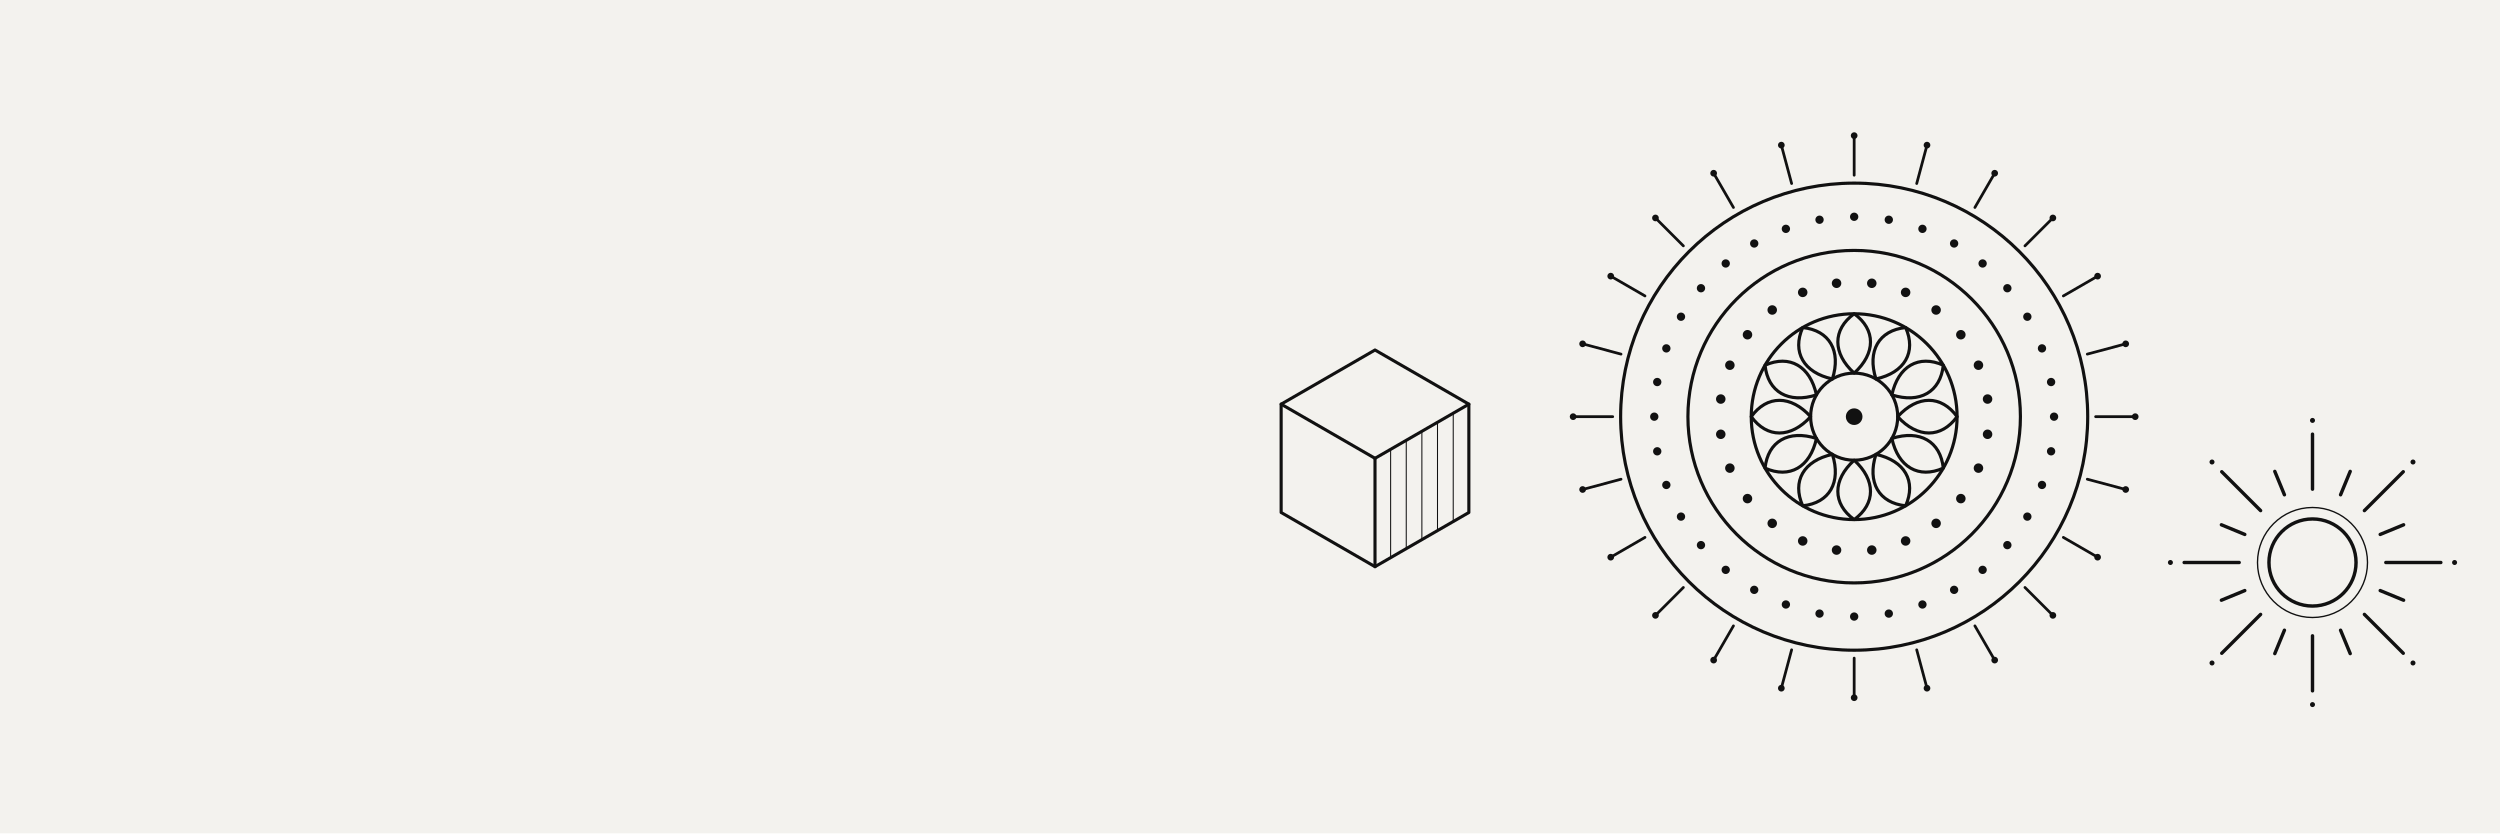
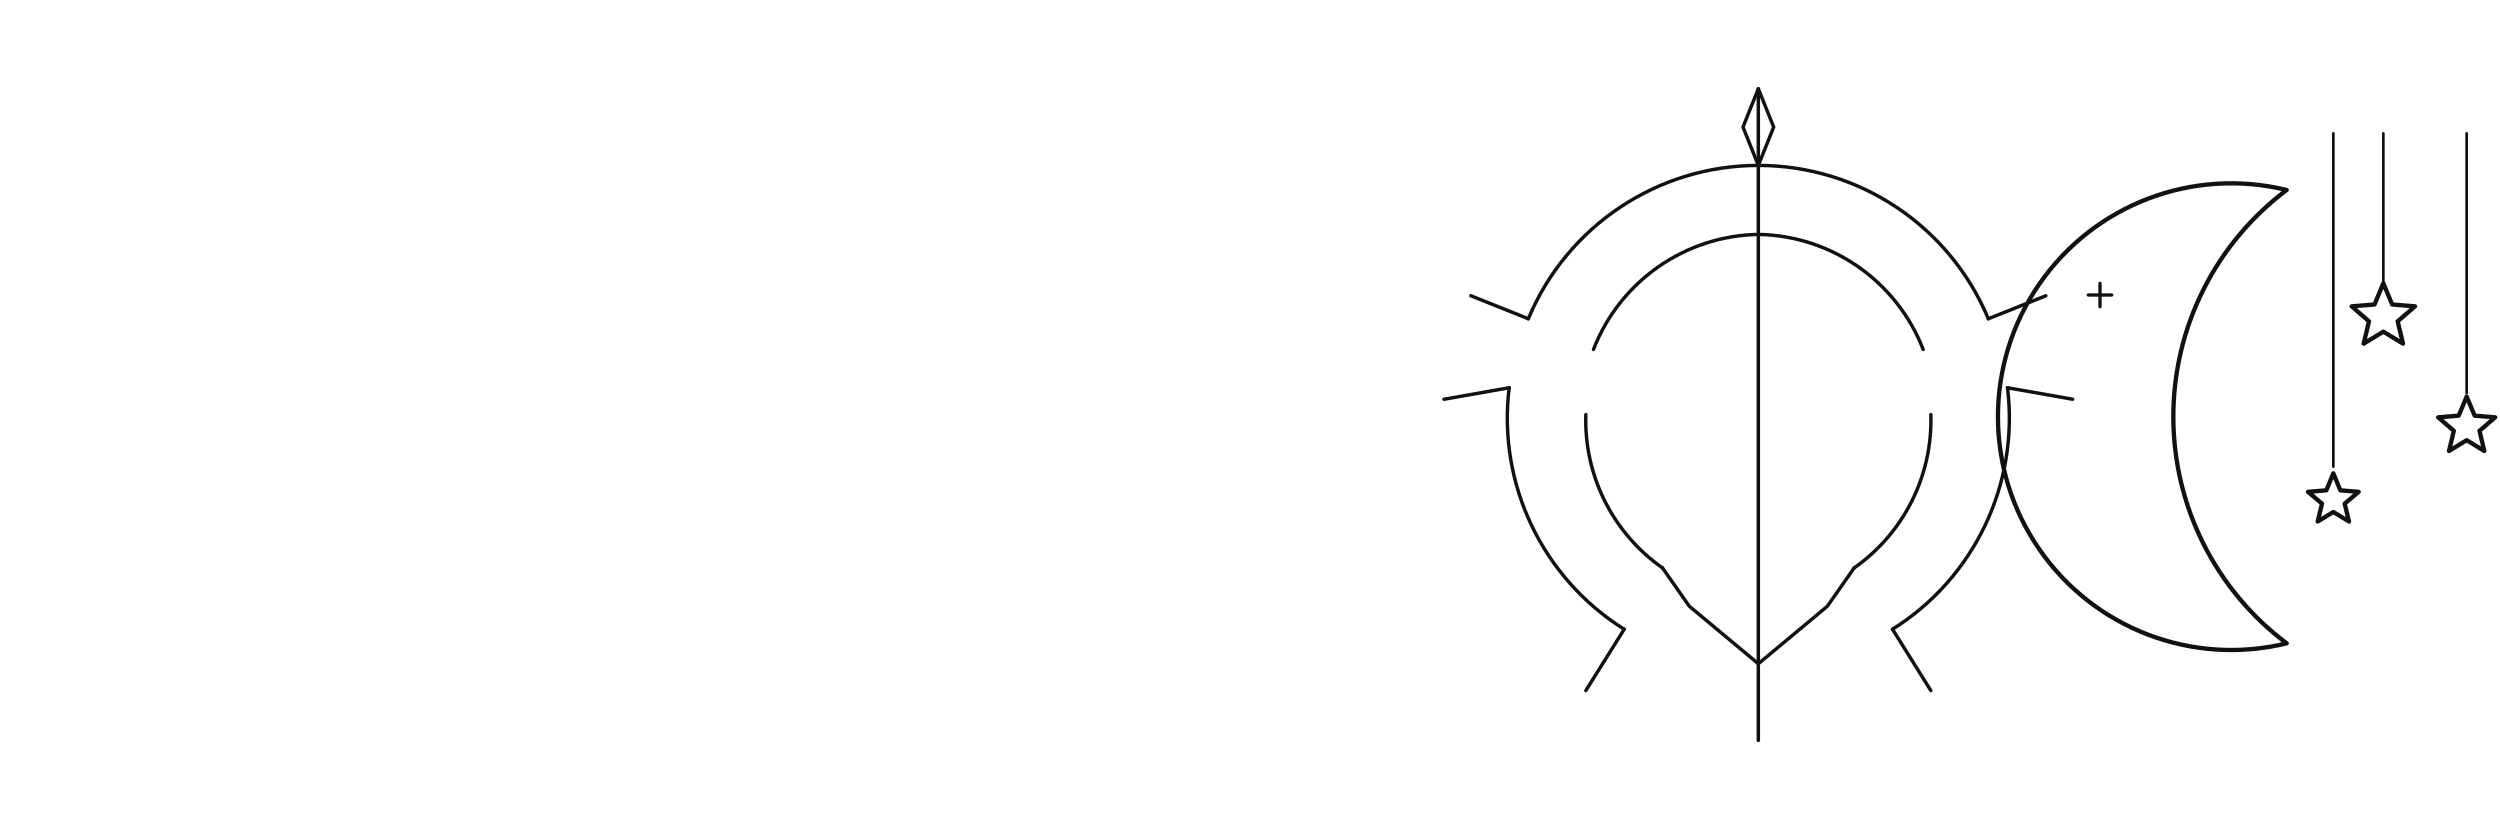
<svg xmlns="http://www.w3.org/2000/svg" viewBox="0 0 1200 400" width="1200" height="400">
-   <rect width="1200" height="400" fill="#f3f2ee" />
-   <g transform="translate(700 10) scale(0.95)">
-     <g fill="none" stroke="#111111" stroke-width="1.6" stroke-linecap="round" stroke-linejoin="round">
-       <circle cx="200" cy="200" r="22" />
-       <circle cx="200" cy="200" r="52" />
-       <circle cx="200" cy="200" r="84" />
-       <circle cx="200" cy="200" r="118" />
-       <g transform="rotate(0 200 200)">
-         <path d="M200 178 C 211 168, 211 156, 200 148 C 189 156, 189 168, 200 178 Z" />
+   <g transform="translate(660 15) scale(0.92)">
+     <g fill="none" stroke="#111111" stroke-width="1.8" stroke-linecap="round" stroke-linejoin="round">
+       <path d="M200 30 L200 370" />
+       <path d="M200 30 L208 50 L200 70 L192 50 Z" />
+       <path d="M200 70 A130 130 0 0 1 320 150" />
+       <path d="M330 186 A130 130 0 0 1 270 312" />
+       <path d="M200 106 A94 94 0 0 1 286 166" />
+       <path d="M290 200 A94 94 0 0 1 250 280" />
+       <path d="M320 150 L350 138" />
+       <path d="M330 186 L364 192" />
+       <path d="M270 312 L290 344" />
+       <path d="M200 330 L236 300 L250 280" />
+       <g transform="translate(400 0) scale(-1 1)">
+         <path d="M200 70 A130 130 0 0 1 320 150" />
+         <path d="M330 186 A130 130 0 0 1 270 312" />
+         <path d="M200 106 A94 94 0 0 1 286 166" />
+         <path d="M290 200 A94 94 0 0 1 250 280" />
+         <path d="M320 150 L350 138" />
+         <path d="M330 186 L364 192" />
+         <path d="M270 312 L290 344" />
+         <path d="M200 330 L236 300 L250 280" />
      </g>
-       <g transform="rotate(30 200 200)">
-         <path d="M200 178 C 211 168, 211 156, 200 148 C 189 156, 189 168, 200 178 Z" />
-       </g>
-       <g transform="rotate(60 200 200)">
-         <path d="M200 178 C 211 168, 211 156, 200 148 C 189 156, 189 168, 200 178 Z" />
-       </g>
-       <g transform="rotate(90 200 200)">
-         <path d="M200 178 C 211 168, 211 156, 200 148 C 189 156, 189 168, 200 178 Z" />
-       </g>
-       <g transform="rotate(120 200 200)">
-         <path d="M200 178 C 211 168, 211 156, 200 148 C 189 156, 189 168, 200 178 Z" />
-       </g>
-       <g transform="rotate(150 200 200)">
-         <path d="M200 178 C 211 168, 211 156, 200 148 C 189 156, 189 168, 200 178 Z" />
-       </g>
-       <g transform="rotate(180 200 200)">
-         <path d="M200 178 C 211 168, 211 156, 200 148 C 189 156, 189 168, 200 178 Z" />
-       </g>
-       <g transform="rotate(210 200 200)">
-         <path d="M200 178 C 211 168, 211 156, 200 148 C 189 156, 189 168, 200 178 Z" />
-       </g>
-       <g transform="rotate(240 200 200)">
-         <path d="M200 178 C 211 168, 211 156, 200 148 C 189 156, 189 168, 200 178 Z" />
-       </g>
-       <g transform="rotate(270 200 200)">
-         <path d="M200 178 C 211 168, 211 156, 200 148 C 189 156, 189 168, 200 178 Z" />
-       </g>
-       <g transform="rotate(300 200 200)">
-         <path d="M200 178 C 211 168, 211 156, 200 148 C 189 156, 189 168, 200 178 Z" />
-       </g>
-       <g transform="rotate(330 200 200)">
-         <path d="M200 178 C 211 168, 211 156, 200 148 C 189 156, 189 168, 200 178 Z" />
-       </g>
-       <circle cx="267.4" cy="208.9" r="2.4" fill="#111111" stroke="none" />
-       <circle cx="262.8" cy="226" r="2.4" fill="#111111" stroke="none" />
-       <circle cx="253.9" cy="241.4" r="2.4" fill="#111111" stroke="none" />
-       <circle cx="241.4" cy="253.9" r="2.4" fill="#111111" stroke="none" />
-       <circle cx="226" cy="262.8" r="2.4" fill="#111111" stroke="none" />
-       <circle cx="208.9" cy="267.4" r="2.4" fill="#111111" stroke="none" />
-       <circle cx="191.1" cy="267.4" r="2.4" fill="#111111" stroke="none" />
-       <circle cx="174" cy="262.8" r="2.4" fill="#111111" stroke="none" />
-       <circle cx="158.6" cy="253.9" r="2.4" fill="#111111" stroke="none" />
-       <circle cx="146.1" cy="241.4" r="2.4" fill="#111111" stroke="none" />
-       <circle cx="137.2" cy="226" r="2.4" fill="#111111" stroke="none" />
-       <circle cx="132.6" cy="208.9" r="2.4" fill="#111111" stroke="none" />
-       <circle cx="132.6" cy="191.1" r="2.4" fill="#111111" stroke="none" />
-       <circle cx="137.2" cy="174" r="2.4" fill="#111111" stroke="none" />
-       <circle cx="146.1" cy="158.6" r="2.4" fill="#111111" stroke="none" />
-       <circle cx="158.6" cy="146.1" r="2.4" fill="#111111" stroke="none" />
-       <circle cx="174" cy="137.2" r="2.4" fill="#111111" stroke="none" />
-       <circle cx="191.1" cy="132.6" r="2.4" fill="#111111" stroke="none" />
-       <circle cx="208.9" cy="132.6" r="2.4" fill="#111111" stroke="none" />
-       <circle cx="226" cy="137.2" r="2.4" fill="#111111" stroke="none" />
-       <circle cx="241.4" cy="146.1" r="2.4" fill="#111111" stroke="none" />
-       <circle cx="253.9" cy="158.6" r="2.4" fill="#111111" stroke="none" />
-       <circle cx="262.8" cy="174" r="2.4" fill="#111111" stroke="none" />
-       <circle cx="267.4" cy="191.1" r="2.4" fill="#111111" stroke="none" />
-       <circle cx="301" cy="200" r="2.1" fill="#111111" stroke="none" />
-       <circle cx="299.5" cy="217.5" r="2.1" fill="#111111" stroke="none" />
-       <circle cx="294.9" cy="234.5" r="2.1" fill="#111111" stroke="none" />
-       <circle cx="287.5" cy="250.5" r="2.1" fill="#111111" stroke="none" />
-       <circle cx="277.4" cy="264.9" r="2.1" fill="#111111" stroke="none" />
-       <circle cx="264.9" cy="277.4" r="2.1" fill="#111111" stroke="none" />
-       <circle cx="250.5" cy="287.5" r="2.1" fill="#111111" stroke="none" />
-       <circle cx="234.5" cy="294.9" r="2.1" fill="#111111" stroke="none" />
-       <circle cx="217.5" cy="299.5" r="2.1" fill="#111111" stroke="none" />
-       <circle cx="200" cy="301" r="2.1" fill="#111111" stroke="none" />
-       <circle cx="182.5" cy="299.5" r="2.1" fill="#111111" stroke="none" />
-       <circle cx="165.5" cy="294.9" r="2.1" fill="#111111" stroke="none" />
-       <circle cx="149.5" cy="287.5" r="2.1" fill="#111111" stroke="none" />
-       <circle cx="135.1" cy="277.4" r="2.1" fill="#111111" stroke="none" />
-       <circle cx="122.6" cy="264.9" r="2.1" fill="#111111" stroke="none" />
-       <circle cx="112.5" cy="250.5" r="2.1" fill="#111111" stroke="none" />
-       <circle cx="105.1" cy="234.5" r="2.1" fill="#111111" stroke="none" />
-       <circle cx="100.5" cy="217.5" r="2.1" fill="#111111" stroke="none" />
-       <circle cx="99" cy="200" r="2.1" fill="#111111" stroke="none" />
-       <circle cx="100.5" cy="182.5" r="2.1" fill="#111111" stroke="none" />
-       <circle cx="105.1" cy="165.5" r="2.1" fill="#111111" stroke="none" />
-       <circle cx="112.5" cy="149.5" r="2.1" fill="#111111" stroke="none" />
-       <circle cx="122.6" cy="135.1" r="2.1" fill="#111111" stroke="none" />
-       <circle cx="135.1" cy="122.6" r="2.1" fill="#111111" stroke="none" />
-       <circle cx="149.5" cy="112.5" r="2.1" fill="#111111" stroke="none" />
-       <circle cx="165.5" cy="105.1" r="2.1" fill="#111111" stroke="none" />
-       <circle cx="182.5" cy="100.5" r="2.1" fill="#111111" stroke="none" />
-       <circle cx="200" cy="99" r="2.1" fill="#111111" stroke="none" />
-       <circle cx="217.5" cy="100.5" r="2.1" fill="#111111" stroke="none" />
-       <circle cx="234.5" cy="105.1" r="2.1" fill="#111111" stroke="none" />
-       <circle cx="250.5" cy="112.5" r="2.1" fill="#111111" stroke="none" />
-       <circle cx="264.9" cy="122.6" r="2.1" fill="#111111" stroke="none" />
-       <circle cx="277.4" cy="135.1" r="2.1" fill="#111111" stroke="none" />
-       <circle cx="287.5" cy="149.5" r="2.1" fill="#111111" stroke="none" />
-       <circle cx="294.9" cy="165.5" r="2.1" fill="#111111" stroke="none" />
-       <circle cx="299.5" cy="182.5" r="2.1" fill="#111111" stroke="none" />
-       <path d="M322 200 L342 200" stroke-width="1.4" />
-       <circle cx="342" cy="200" r="1.7" fill="#111111" stroke="none" />
-       <path d="M317.8 231.6 L337.2 236.8" stroke-width="1.4" />
-       <circle cx="337.2" cy="236.8" r="1.7" fill="#111111" stroke="none" />
-       <path d="M305.7 261 L323 271" stroke-width="1.4" />
-       <circle cx="323" cy="271" r="1.7" fill="#111111" stroke="none" />
-       <path d="M286.3 286.3 L300.4 300.4" stroke-width="1.4" />
-       <circle cx="300.4" cy="300.4" r="1.7" fill="#111111" stroke="none" />
-       <path d="M261 305.7 L271 323" stroke-width="1.4" />
-       <circle cx="271" cy="323" r="1.7" fill="#111111" stroke="none" />
-       <path d="M231.6 317.8 L236.8 337.2" stroke-width="1.4" />
-       <circle cx="236.8" cy="337.2" r="1.7" fill="#111111" stroke="none" />
-       <path d="M200 322 L200 342" stroke-width="1.4" />
-       <circle cx="200" cy="342" r="1.7" fill="#111111" stroke="none" />
-       <path d="M168.4 317.8 L163.2 337.2" stroke-width="1.4" />
-       <circle cx="163.2" cy="337.2" r="1.7" fill="#111111" stroke="none" />
-       <path d="M139 305.7 L129 323" stroke-width="1.4" />
-       <circle cx="129" cy="323" r="1.7" fill="#111111" stroke="none" />
-       <path d="M113.7 286.3 L99.6 300.4" stroke-width="1.4" />
-       <circle cx="99.6" cy="300.4" r="1.7" fill="#111111" stroke="none" />
-       <path d="M94.3 261 L77 271" stroke-width="1.4" />
-       <circle cx="77" cy="271" r="1.7" fill="#111111" stroke="none" />
-       <path d="M82.2 231.6 L62.8 236.8" stroke-width="1.4" />
-       <circle cx="62.8" cy="236.8" r="1.7" fill="#111111" stroke="none" />
-       <path d="M78 200 L58 200" stroke-width="1.4" />
-       <circle cx="58" cy="200" r="1.7" fill="#111111" stroke="none" />
-       <path d="M82.2 168.4 L62.8 163.2" stroke-width="1.4" />
-       <circle cx="62.8" cy="163.2" r="1.7" fill="#111111" stroke="none" />
-       <path d="M94.3 139 L77 129" stroke-width="1.4" />
-       <circle cx="77" cy="129" r="1.7" fill="#111111" stroke="none" />
-       <path d="M113.7 113.7 L99.6 99.6" stroke-width="1.4" />
-       <circle cx="99.6" cy="99.6" r="1.7" fill="#111111" stroke="none" />
-       <path d="M139 94.3 L129 77" stroke-width="1.4" />
-       <circle cx="129" cy="77" r="1.7" fill="#111111" stroke="none" />
-       <path d="M168.4 82.2 L163.2 62.8" stroke-width="1.4" />
-       <circle cx="163.2" cy="62.8" r="1.7" fill="#111111" stroke="none" />
-       <path d="M200 78 L200 58" stroke-width="1.4" />
-       <circle cx="200" cy="58" r="1.7" fill="#111111" stroke="none" />
-       <path d="M231.6 82.2 L236.8 62.8" stroke-width="1.4" />
-       <circle cx="236.8" cy="62.8" r="1.7" fill="#111111" stroke="none" />
-       <path d="M261 94.3 L271 77" stroke-width="1.4" />
-       <circle cx="271" cy="77" r="1.7" fill="#111111" stroke="none" />
-       <path d="M286.3 113.7 L300.4 99.6" stroke-width="1.4" />
-       <circle cx="300.4" cy="99.6" r="1.7" fill="#111111" stroke="none" />
-       <path d="M305.7 139 L323 129" stroke-width="1.4" />
-       <circle cx="323" cy="129" r="1.7" fill="#111111" stroke="none" />
-       <path d="M317.8 168.4 L337.2 163.2" stroke-width="1.4" />
-       <circle cx="337.2" cy="163.2" r="1.7" fill="#111111" stroke="none" />
-       <circle cx="200" cy="200" r="4.2" fill="#111111" stroke="none" />
    </g>
  </g>
-   <g transform="translate(560 120) scale(0.5)">
-     <g fill="none" stroke="#111111" stroke-width="3" stroke-linecap="round" stroke-linejoin="round">
-       <path d="M200 96 L290.1 148 L290.1 252 L200 304 L109.9 252 L109.9 148 Z" />
-       <path d="M200 200 L290.1 148" />
-       <path d="M200 200 L200 304" />
-       <path d="M200 200 L109.9 148" />
-       <path d="M215 191.3 L215 295.3" stroke-width="1" />
-       <path d="M230 182.7 L230 286.7" stroke-width="1" />
-       <path d="M245 174 L245 278" stroke-width="1" />
-       <path d="M260 165.3 L260 269.3" stroke-width="1" />
-       <path d="M275.1 156.7 L275.1 260.7" stroke-width="1" />
-     </g>
-   </g>
-   <g transform="translate(1000 160) scale(0.55)">
-     <g fill="none" stroke="#111111" stroke-width="3" stroke-linecap="round" stroke-linejoin="round">
-       <circle cx="200" cy="200" r="38" />
-       <circle cx="200" cy="200" r="48" stroke-width="1.2" />
-       <path d="M264 200 L312 200" />
-       <circle cx="324" cy="200" r="2.2" fill="#111111" stroke="none" />
-       <path d="M259.1 224.5 L279.5 232.9" />
-       <path d="M245.3 245.3 L279.2 279.2" />
-       <circle cx="287.7" cy="287.7" r="2.2" fill="#111111" stroke="none" />
-       <path d="M224.5 259.1 L232.9 279.5" />
-       <path d="M200 264 L200 312" />
-       <circle cx="200" cy="324" r="2.2" fill="#111111" stroke="none" />
-       <path d="M175.5 259.1 L167.1 279.5" />
-       <path d="M154.7 245.3 L120.8 279.2" />
-       <circle cx="112.3" cy="287.7" r="2.2" fill="#111111" stroke="none" />
-       <path d="M140.9 224.5 L120.5 232.9" />
-       <path d="M136 200 L88 200" />
-       <circle cx="76" cy="200" r="2.2" fill="#111111" stroke="none" />
-       <path d="M140.9 175.5 L120.5 167.1" />
-       <path d="M154.7 154.7 L120.8 120.8" />
-       <circle cx="112.3" cy="112.3" r="2.2" fill="#111111" stroke="none" />
-       <path d="M175.5 140.9 L167.1 120.5" />
-       <path d="M200 136 L200 88" />
-       <circle cx="200" cy="76" r="2.2" fill="#111111" stroke="none" />
-       <path d="M224.5 140.9 L232.9 120.5" />
-       <path d="M245.3 154.7 L279.2 120.8" />
-       <circle cx="287.7" cy="112.3" r="2.2" fill="#111111" stroke="none" />
-       <path d="M259.1 175.5 L279.5 167.1" />
+   <g transform="translate(920 40) scale(0.8)">
+     <g fill="none" stroke="#111111" stroke-width="2.6" stroke-linecap="round" stroke-linejoin="round">
+       <path d="M222 64 A140 140 0 1 0 222 336 A170 170 0 0 1 222 64 Z" />
+       <path d="M280 30 L280 120 M330 30 L330 186 M250 30 L250 230" stroke-width="1.6" />
+       <path d="M280.0 120.0 L285.3 132.7 L299.0 133.8 L288.6 142.8 L291.8 156.2 L280.0 149.0 L268.2 156.2 L271.4 142.8 L261.0 133.8 L274.7 132.7Z" />
+       <path d="M330.0 188.0 L334.8 199.4 L347.1 200.4 L337.7 208.5 L340.6 220.6 L330.0 214.1 L319.4 220.6 L322.3 208.5 L312.9 200.4 L325.2 199.4Z" />
+       <path d="M250.0 234.0 L254.2 244.2 L265.2 245.1 L256.8 252.2 L259.4 262.9 L250.0 257.2 L240.6 262.9 L243.2 252.2 L234.8 245.1 L245.8 244.2Z" />
+       <path d="M110 120 l0 14 M103 127 l14 0" stroke-width="2" />
    </g>
  </g>
</svg>
